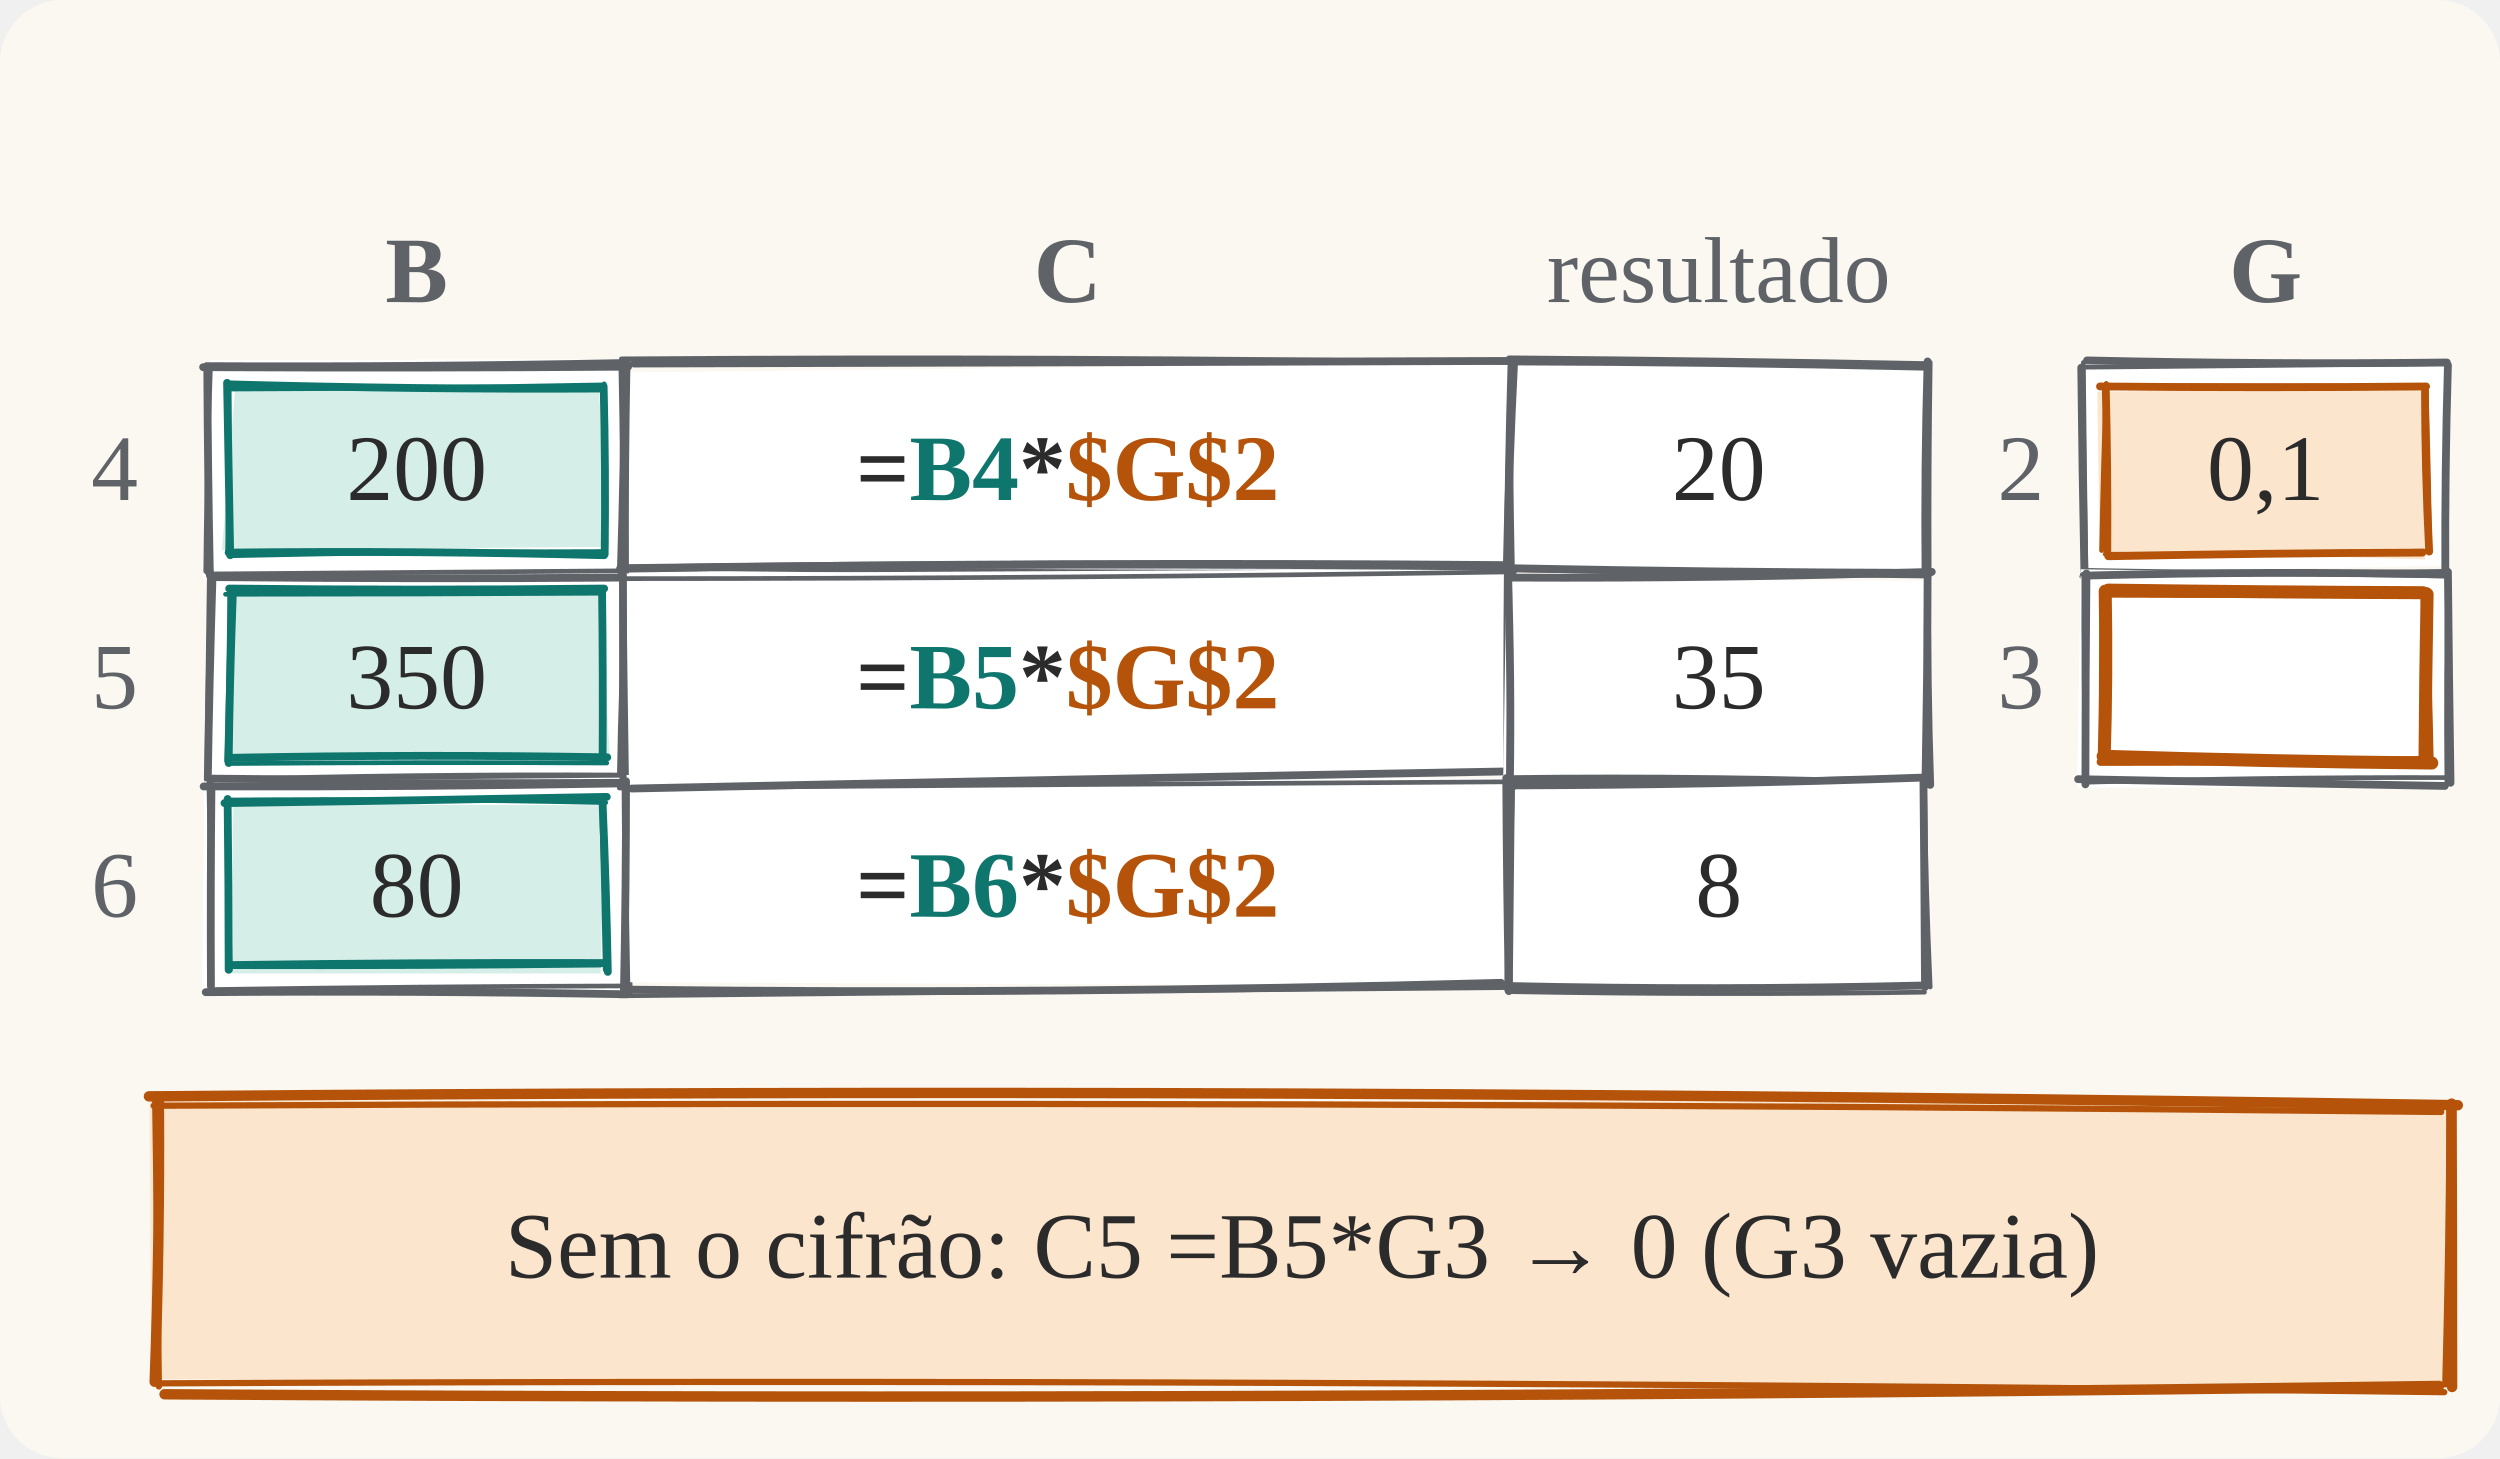
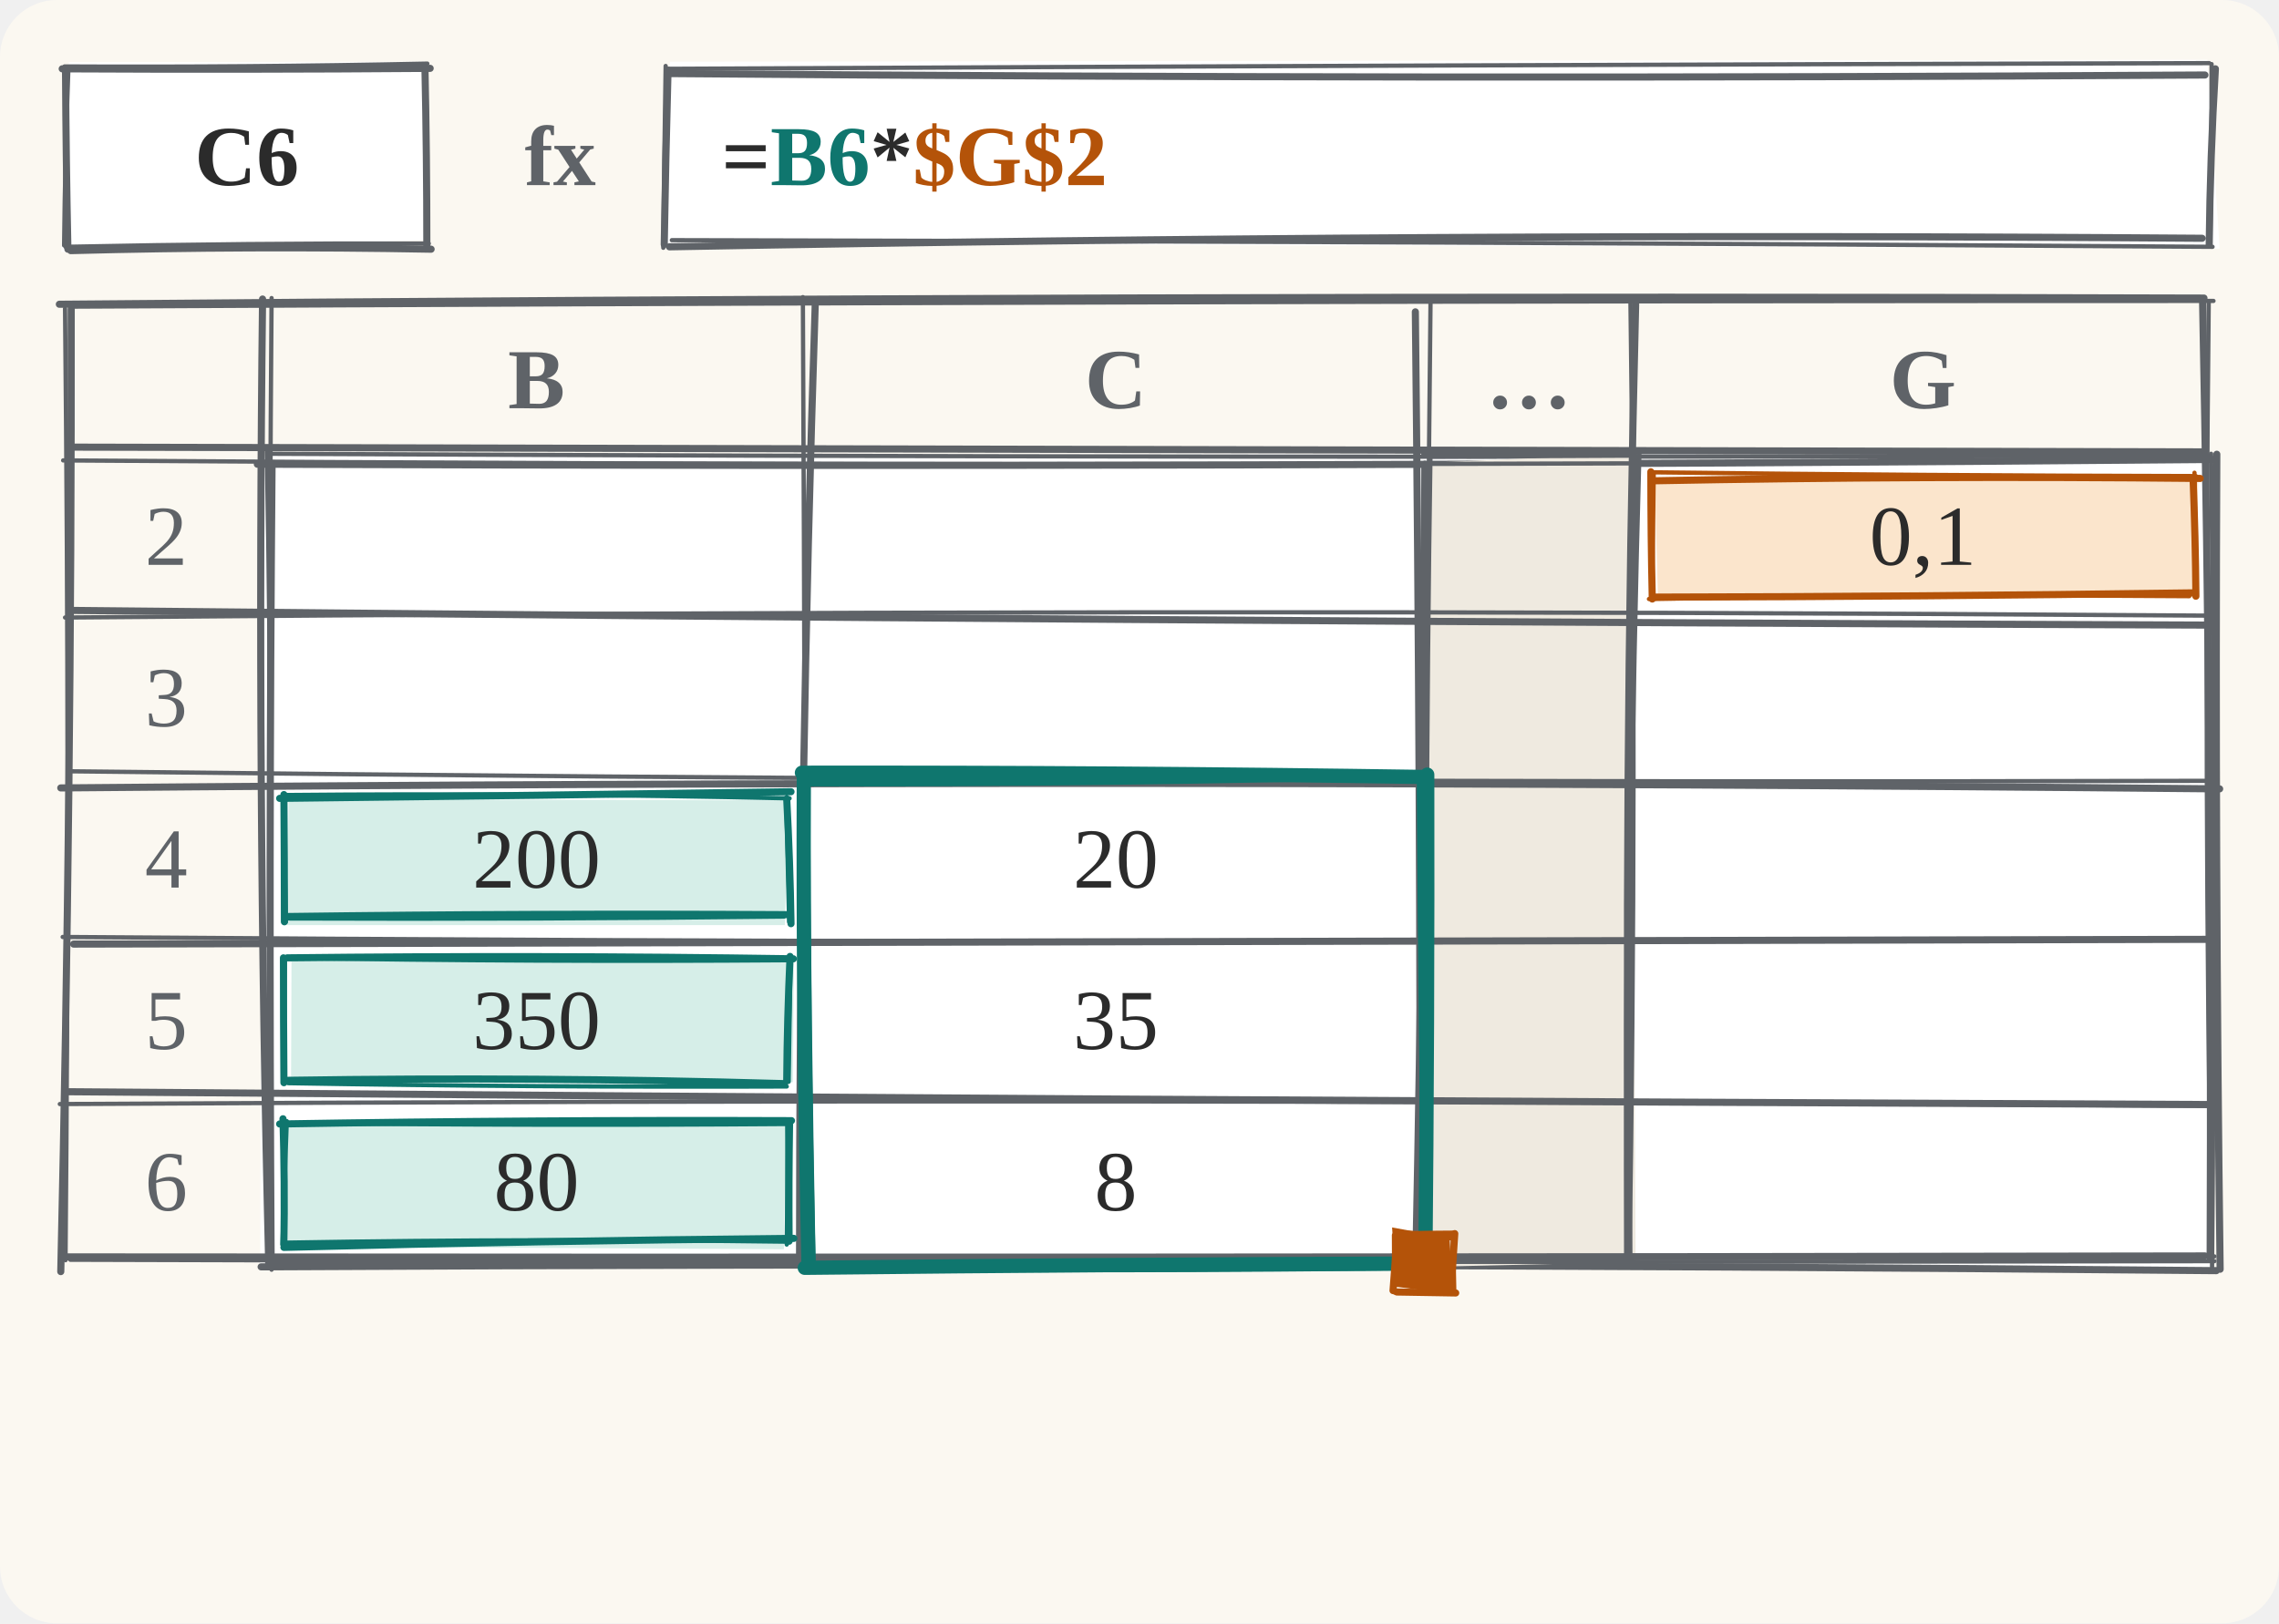
- <svg xmlns="http://www.w3.org/2000/svg" viewBox="0 0 480 280">
-   <rect width="480" height="280" rx="12" fill="#fbf8f1" />
-   <text x="80" y="58" font-size="18" fill="#5f6368" text-anchor="middle" font-weight="700">B</text>
-   <text x="205" y="58" font-size="18" fill="#5f6368" text-anchor="middle" font-weight="700">C</text>
-   <text x="330" y="58" font-size="18" fill="#5f6368" text-anchor="middle">resultado</text>
-   <text x="435" y="58" font-size="18" fill="#5f6368" text-anchor="middle" font-weight="700">G</text>
-   <text x="22" y="96" font-size="18" fill="#5f6368" text-anchor="middle">4</text>
-   <text x="22" y="136" font-size="18" fill="#5f6368" text-anchor="middle">5</text>
-   <text x="22" y="176" font-size="18" fill="#5f6368" text-anchor="middle">6</text>
-   <text x="388" y="96" font-size="18" fill="#5f6368" text-anchor="middle">2</text>
-   <text x="388" y="136" font-size="18" fill="#5f6368" text-anchor="middle">3</text>
-   <path d="M40.5 69.1L119.1 69L119.5 108.6L38.9 111.1Z" fill="#ffffff" />
-   <path d="M39 70.5Q79.8 70.7 120.6 70.4M119.5 70Q119.9 89.9 119.9 109.9M120.8 110.5Q80.9 109.8 40.9 110.8M40.3 110.5Q39.9 90.5 39.8 70.6" fill="none" stroke="#5f6368" stroke-width="1.5" stroke-linecap="round" stroke-linejoin="round" />
-   <path d="M39.6 70Q79.8 70.2 120 69.4M119.7 69.5Q120 89.7 119.9 109.9M120.3 109.3Q80.1 109.2 39.8 110M39.5 109.7Q39.7 90.1 40.4 70.5" fill="none" stroke="#5f6368" stroke-width="0.9" stroke-linecap="round" stroke-linejoin="round" />
-   <path d="M41.1 109L118.9 108.6L121.5 150.4L39.5 149.2Z" fill="#ffffff" />
-   <path d="M40.6 110.8Q79.9 111.2 119.1 110.9M120.6 110.5Q119.5 130 119.2 149.6M118.9 149.1Q79.7 148.9 40.5 150M39.9 149.5Q40.2 130.1 40.8 110.8" fill="none" stroke="#5f6368" stroke-width="1.5" stroke-linecap="round" stroke-linejoin="round" />
-   <path d="M40.3 110.2Q79.9 109.9 119.6 109.6M119.8 109.5Q119.8 129.5 119.5 149.6M120 150Q80.4 149.5 40.8 149.2M39.7 150.2Q39.9 130 40.2 109.8" fill="none" stroke="#5f6368" stroke-width="0.9" stroke-linecap="round" stroke-linejoin="round" />
-   <path d="M39.2 150L119.8 149.3L119.8 191.1L38.8 191.2Z" fill="#ffffff" />
-   <path d="M39.1 151Q79.6 151.1 120.2 150.4M120.4 149.9Q120.4 170.2 120.7 190.6M120.4 190.9Q79.9 190.2 39.5 190.5M40.5 189.3Q40.4 170.1 40.6 150.8" fill="none" stroke="#5f6368" stroke-width="1.5" stroke-linecap="round" stroke-linejoin="round" />
-   <path d="M40.4 149.8Q80 150.2 119.6 150M119.9 149.8Q120.1 170.1 120 190.5M120.2 189.3Q80.3 189.4 40.5 190M40.3 190.1Q40.5 169.8 40.1 149.6" fill="none" stroke="#5f6368" stroke-width="0.9" stroke-linecap="round" stroke-linejoin="round" />
-   <path d="M120.8 71.5L289.6 69.6L290.5 109.9L120.7 110.9Z" fill="#ffffff" />
-   <path d="M121.7 69.8Q205.7 69.6 289.6 69.3M290.2 70.3Q289.6 90.3 289.5 110.2M288.8 108.5Q203.9 107.8 119.1 109.2M119.2 109.7Q119.8 90.2 120 70.8" fill="none" stroke="#5f6368" stroke-width="1.5" stroke-linecap="round" stroke-linejoin="round" />
-   <path d="M119.3 68.9Q205.1 68.3 290.9 69.6M290.6 69.6Q289.8 89.9 289.7 110.2M290.8 109.8Q205.9 110.1 121 109M120.3 110.4Q120.2 89.9 120.6 69.4" fill="none" stroke="#5f6368" stroke-width="0.9" stroke-linecap="round" stroke-linejoin="round" />
-   <path d="M119 110.1L288.8 109.2L289.3 148.5L119.4 149.7Z" fill="#ffffff" />
-   <path d="M119.1 109.1Q203.9 107.9 288.6 108.8M289.5 109.9Q289.3 130.3 289.5 150.7M291 150.9Q206.2 150.6 121.4 150.8M119.7 149.8Q119.6 129.7 119.6 109.7" fill="none" stroke="#5f6368" stroke-width="1.5" stroke-linecap="round" stroke-linejoin="round" />
-   <path d="M119.1 111.1Q204.7 111.1 290.4 109.8M289.8 109.8Q289.9 129.8 289.9 149.8M290.9 150.7Q205.8 150.2 120.7 149.7M120.3 149.6Q120 130.1 119.8 110.5" fill="none" stroke="#5f6368" stroke-width="0.9" stroke-linecap="round" stroke-linejoin="round" />
-   <path d="M120.3 148.8L288.7 149.5L290 189.3L121 188.6Z" fill="#ffffff" />
-   <path d="M121.3 151.4Q205.6 149.6 290 148.1M290.1 150.2Q289.9 170.1 289.6 190.1M288.2 188.7Q204 191 119.8 190M119.8 190.2Q120.2 170.1 120.2 150" fill="none" stroke="#5f6368" stroke-width="1.5" stroke-linecap="round" stroke-linejoin="round" />
-   <path d="M118.9 151.3Q204.8 150.6 290.7 150.1M289.7 149.9Q290.1 169.7 290 189.6M291 189.6Q205 190.3 118.9 191.2M120.2 189.6Q119.9 170 119.8 150.4" fill="none" stroke="#5f6368" stroke-width="0.9" stroke-linecap="round" stroke-linejoin="round" />
-   <path d="M290.7 69L370.2 71.2L370.4 109.7L290.1 108.9Z" fill="#ffffff" />
-   <path d="M289.8 69Q329.7 69.3 369.6 70.1M370.1 69.4Q369.5 89.8 369.7 110.2M370.5 110Q330.3 109.9 290.2 109.1M289.3 109.2Q289.7 89.5 290.7 69.7" fill="none" stroke="#5f6368" stroke-width="1.5" stroke-linecap="round" stroke-linejoin="round" />
-   <path d="M289.7 69.7Q329.5 69.8 369.3 70.7M370.6 69.6Q370.3 89.7 370.4 109.8M369.9 110.6Q330.2 110.2 290.5 109.4M290.4 110Q290 89.9 290 69.8" fill="none" stroke="#5f6368" stroke-width="0.9" stroke-linecap="round" stroke-linejoin="round" />
-   <path d="M289.2 111.3L371 111.5L369 151.2L288.6 150.9Z" fill="#ffffff" />
-   <path d="M290.3 110.9Q330.6 111.1 370.9 109.8M370.1 110.6Q369.9 130.6 370.6 150.7M370.4 150.6Q329.8 149.1 289.3 149.6M289.9 150.3Q290.2 130.1 289.5 109.9" fill="none" stroke="#5f6368" stroke-width="1.5" stroke-linecap="round" stroke-linejoin="round" />
-   <path d="M290.3 109.3Q329.9 109.4 369.6 110.5M370 109.5Q369.7 129.5 369.4 149.6M370.2 150.3Q329.8 149.5 289.4 149.5M289.7 150.5Q289.9 130.1 289.9 109.6" fill="none" stroke="#5f6368" stroke-width="0.9" stroke-linecap="round" stroke-linejoin="round" />
-   <path d="M291 150.6L369 149.9L370 189.2L289.4 190.9Z" fill="#ffffff" />
-   <path d="M290 150.8Q329.5 150.7 369.1 149.3M369.3 149.7Q369.5 169.6 369.6 189.5M369.9 189.2Q329.4 190.2 288.9 189.3M289.7 190.3Q289.3 169.9 289.2 149.4" fill="none" stroke="#5f6368" stroke-width="1.5" stroke-linecap="round" stroke-linejoin="round" />
-   <path d="M290.8 149.7Q330.7 150.1 370.6 149.3M369.5 150.1Q369.7 169.8 370.6 189.5M369.5 190.5Q329.9 191.1 290.3 190.4M290 189.8Q290.2 170.1 290.4 150.5" fill="none" stroke="#5f6368" stroke-width="0.9" stroke-linecap="round" stroke-linejoin="round" />
-   <path d="M399.8 68.6L469.3 70.5L470.2 108.6L400.6 109.9Z" fill="#ffffff" />
-   <path d="M400.7 69.2Q435.2 70 469.8 69.6M470 70.1Q469.4 90.5 469.5 110.8M469.6 110Q435 110.5 400.4 109.8M400.2 109.5Q399.8 90.1 399.6 70.6" fill="none" stroke="#5f6368" stroke-width="1.5" stroke-linecap="round" stroke-linejoin="round" />
-   <path d="M400.4 70.5Q435 70.2 469.7 69.8M469.7 70.5Q469.9 90.1 469.6 109.7M470.1 110.6Q434.9 111.2 399.7 110.7M400.5 109.8Q400.2 89.7 400 69.6" fill="none" stroke="#5f6368" stroke-width="0.9" stroke-linecap="round" stroke-linejoin="round" />
-   <path d="M399.5 109.3L470.4 110.4L471.1 151.2L398.8 151.2Z" fill="#ffffff" />
-   <path d="M401.1 110.5Q435.4 109.6 469.8 110.3M470 109.8Q470.2 130 470.5 150.3M469.4 150.9Q434.2 150.3 399 149.6M400.4 150.6Q400.4 130.4 400.6 110.1" fill="none" stroke="#5f6368" stroke-width="1.5" stroke-linecap="round" stroke-linejoin="round" />
-   <path d="M399.8 110.3Q434.8 109.9 469.9 110.6M470 109.6Q469.6 130 469.8 150.4M469.7 149.3Q434.9 149.2 400.1 150.2M400.5 150.3Q400 130.2 400.1 110.2" fill="none" stroke="#5f6368" stroke-width="0.9" stroke-linecap="round" stroke-linejoin="round" />
-   <g opacity="1">
-     <path d="M45.2 74.1L114.9 73.7L117 105L42.6 105.6Z" fill="#d6eee8" />
-     <path d="M44.2 73.8Q80 74.8 115.9 74.6M115.9 74.2Q116.3 90.3 116.1 106.4M116 106.6Q79.9 105.7 43.9 106.1M44.2 106.6Q43.9 90 43.6 73.5" fill="none" stroke="#0f766e" stroke-width="1.5" stroke-linecap="round" stroke-linejoin="round" />
-     <path d="M44 74.7Q79.8 74.6 115.5 73.9M116 73.7Q116.3 89.6 116.1 105.6M115.5 105.9Q79.9 105.9 44.4 106.7M43.7 105.8Q44 89.6 44 73.5" fill="none" stroke="#0f766e" stroke-width="0.9" stroke-linecap="round" stroke-linejoin="round" />
-     <animate attributeName="opacity" values="0;0;1;1" keyTimes="0;0.025;0.05;1" dur="12s" begin="0s" fill="freeze" />
+ <svg xmlns="http://www.w3.org/2000/svg" viewBox="0 0 480 342">
+   <rect width="480" height="342" rx="12" fill="#fbf8f1" />
+   <path d="M14.5 13.1L89.1 13L89.5 50.6L12.9 53.1Z" fill="#ffffff" />
+   <path d="M13.1 14.5Q51.8 14.7 90.6 14.4M89.5 14Q89.9 32.9 89.9 51.9M90.8 52.5Q52.8 51.8 14.9 52.8M14.3 52.5Q13.9 33.5 13.8 14.6" fill="none" stroke="#5f6368" stroke-width="1.5" stroke-linecap="round" stroke-linejoin="round" />
+   <path d="M13.6 14Q51.8 14.2 90 13.4M89.7 13.5Q90 32.7 89.9 51.9M90.3 51.3Q52 51.2 13.8 52M13.5 51.7Q13.7 33.1 14.4 14.5" fill="none" stroke="#5f6368" stroke-width="0.9" stroke-linecap="round" stroke-linejoin="round" />
+   <text x="118" y="39" font-size="18" fill="#5f6368" text-anchor="middle" font-weight="700">fx</text>
+   <path d="M141.1 13L464.9 12.6L467.5 52.4L139.5 51.2Z" fill="#ffffff" />
+   <path d="M141.1 15.5Q302.7 16.8 464.4 15.8M466.6 14.5Q465.5 33 465.3 51.6M463.8 50.2Q302.4 49 141 52M139.9 51.5Q140.2 33.1 140.7 14.8" fill="none" stroke="#5f6368" stroke-width="1.5" stroke-linecap="round" stroke-linejoin="round" />
+   <path d="M140.5 14.5Q302.9 13.7 465.3 13.3M465.8 13.5Q465.8 32.6 465.5 51.6M466 52Q303.8 50.9 141.5 50.6M139.7 52.2Q139.9 33 140.2 13.9" fill="none" stroke="#5f6368" stroke-width="0.9" stroke-linecap="round" stroke-linejoin="round" />
+   <g opacity="0">
+     <text x="52" y="39" font-size="18" fill="#2b2b2b" text-anchor="middle" font-weight="700">C4</text>
+     <text x="152" y="39" font-size="18" fill="#2b2b2b" text-anchor="start" font-weight="700">=<tspan fill="#0f766e">B4</tspan>*<tspan fill="#b45309">$G$2</tspan>
+     </text>
+     <animate attributeName="opacity" values="1;1;0;0" keyTimes="0;0.492;0.517;1" dur="12s" begin="0s" fill="freeze" />
+   </g>
+   <g opacity="0">
+     <text x="52" y="39" font-size="18" fill="#2b2b2b" text-anchor="middle" font-weight="700">C5</text>
+     <text x="152" y="39" font-size="18" fill="#2b2b2b" text-anchor="start" font-weight="700">=<tspan fill="#0f766e">B5</tspan>*<tspan fill="#b45309">$G$2</tspan>
+     </text>
+     <animate attributeName="opacity" values="0;0;1;1;0;0" keyTimes="0;0.492;0.517;0.575;0.6;1" dur="12s" begin="0s" fill="freeze" />
  </g>
  <g opacity="1">
-     <path d="M402.7 75.2L465.3 74.3L465.6 107.4L403.1 105.8Z" fill="#fbe5cc" />
-     <path d="M403.2 74.2Q434.5 74.5 465.8 74.2M465.6 74.6Q465.6 90.2 466.4 105.9M465.1 106.1Q435 106.2 404.8 106.8M404.6 105.9Q404.7 90.1 404.3 74.2" fill="none" stroke="#b45309" stroke-width="1.5" stroke-linecap="round" stroke-linejoin="round" />
-     <path d="M403.6 74.1Q434.8 74 466 74.2M465.8 74.4Q466.3 89.9 466.5 105.5M465.9 105.8Q435 106.5 404.2 106.4M403.5 105.7Q403.8 89.6 404.4 73.6" fill="none" stroke="#b45309" stroke-width="0.9" stroke-linecap="round" stroke-linejoin="round" />
-     <animate attributeName="opacity" values="0;0;1;1" keyTimes="0;0.025;0.05;1" dur="12s" begin="0s" fill="freeze" />
+     <text x="52" y="39" font-size="18" fill="#2b2b2b" text-anchor="middle" font-weight="700">C6</text>
+     <text x="152" y="39" font-size="18" fill="#2b2b2b" text-anchor="start" font-weight="700">=<tspan fill="#0f766e">B6</tspan>*<tspan fill="#b45309">$G$2</tspan>
+     </text>
+     <animate attributeName="opacity" values="0;0;1;1;0;0" keyTimes="0;0.575;0.6;0.667;0.692;1" dur="12s" begin="0s" fill="freeze" />
+   </g>
+   <g opacity="0">
+     <text x="52" y="39" font-size="18" fill="#2b2b2b" text-anchor="middle" font-weight="700">C5</text>
+     <text x="152" y="39" font-size="18" fill="#2b2b2b" text-anchor="start" font-weight="700">=<tspan fill="#0f766e">B5</tspan>*<tspan fill="#b45309">G3</tspan>
+     </text>
+     <animate attributeName="opacity" values="0;0;1;1" keyTimes="0;0.667;0.692;1" dur="12s" begin="0s" fill="freeze" />
+   </g>
+   <path d="M55.2 96L465.8 95.3L465.8 267.1L54.8 267.2Z" fill="#ffffff" />
+   <path d="M54.2 97.8Q260.3 98.6 466.4 96.8M466.9 95.7Q466.5 181.5 467.6 267.4M466.8 267.7Q260.9 265.8 55 266.9M57.1 264.5Q56.6 181.1 57.3 97.8" fill="none" stroke="#5f6368" stroke-width="1.5" stroke-linecap="round" stroke-linejoin="round" />
+   <path d="M56.8 95.6Q261 96.6 465.2 96M465.7 95.6Q466.7 181.3 465.9 267M466.4 264.7Q261.7 264.5 56.9 266.1M56.6 266.2Q57.7 180.7 56.2 95.1" fill="none" stroke="#5f6368" stroke-width="0.9" stroke-linecap="round" stroke-linejoin="round" />
+   <path d="M300.8 97.5L343.6 95.6L344.5 265.9L300.7 266.9Z" fill="#efeae0" />
+   <path d="M300.8 95.9Q322.3 95.8 343.8 95.7M344.5 96.7Q342.5 181.6 342.8 266.5M343.4 265.3Q321.5 265.2 299.6 265.6M298.2 265.2Q299.9 181.5 300.1 97.8" fill="none" stroke="#5f6368" stroke-width="1.5" stroke-linecap="round" stroke-linejoin="round" />
+   <path d="M299.7 95.5Q322.1 95.4 344.4 95.8M345.3 95.1Q342.9 180.7 343.2 266.4M344.4 265.9Q322.4 265.9 300.4 265.6M300.7 266.8Q300 180.8 301.3 94.7" fill="none" stroke="#5f6368" stroke-width="0.9" stroke-linecap="round" stroke-linejoin="round" />
+   <path d="M12.5 64.1Q238.3 62.1 464.2 62.8M463.9 63.1Q465.9 164.1 465.5 265M464.4 264.6Q238.6 265 12.9 264.8M12.8 267.9Q15.1 166.5 15 65.1" fill="none" stroke="#5f6368" stroke-width="1.5" stroke-linecap="round" stroke-linejoin="round" />
+   <path d="M15.1 64.6Q240.6 63.4 466.2 63.4M465.2 63.5Q464.1 164.3 465.8 265M466.4 265.7Q240.6 266.1 14.8 265.4M13.8 265.5Q14.7 165.3 13.7 65" fill="none" stroke="#5f6368" stroke-width="0.9" stroke-linecap="round" stroke-linejoin="round" />
+   <path d="M14.4 94.2Q239.2 94.7 464.1 95.2" fill="none" stroke="#5f6368" stroke-width="1.5" stroke-linecap="round" stroke-linejoin="round" />
+   <path d="M13.3 97Q238.9 98.6 464.6 97" fill="none" stroke="#5f6368" stroke-width="0.9" stroke-linecap="round" stroke-linejoin="round" />
+   <path d="M15 128.6Q240.7 130.9 466.3 131.7" fill="none" stroke="#5f6368" stroke-width="1.5" stroke-linecap="round" stroke-linejoin="round" />
+   <path d="M13.7 130.1Q239.3 128.1 464.9 129.7" fill="none" stroke="#5f6368" stroke-width="0.9" stroke-linecap="round" stroke-linejoin="round" />
+   <path d="M12.8 166Q240.1 164 467.5 166.2" fill="none" stroke="#5f6368" stroke-width="1.5" stroke-linecap="round" stroke-linejoin="round" />
+   <path d="M15.2 162.5Q241.1 165.1 467 164.5" fill="none" stroke="#5f6368" stroke-width="0.9" stroke-linecap="round" stroke-linejoin="round" />
+   <path d="M15.5 198.9Q240 198.4 464.6 197.9" fill="none" stroke="#5f6368" stroke-width="1.5" stroke-linecap="round" stroke-linejoin="round" />
+   <path d="M13.2 197.4Q240.1 199.1 467 197.9" fill="none" stroke="#5f6368" stroke-width="0.9" stroke-linecap="round" stroke-linejoin="round" />
+   <path d="M13.7 230Q239.4 231.8 465 232.7" fill="none" stroke="#5f6368" stroke-width="1.5" stroke-linecap="round" stroke-linejoin="round" />
+   <path d="M12.6 232.6Q239.2 231.3 465.9 233" fill="none" stroke="#5f6368" stroke-width="0.9" stroke-linecap="round" stroke-linejoin="round" />
+   <path d="M55.3 63Q54.1 164.7 56.6 266.5" fill="none" stroke="#5f6368" stroke-width="1.5" stroke-linecap="round" stroke-linejoin="round" />
+   <path d="M57.2 62.8Q56.4 165.1 57.2 267.5" fill="none" stroke="#5f6368" stroke-width="0.9" stroke-linecap="round" stroke-linejoin="round" />
+   <path d="M171.7 64.2Q168.4 164.8 168.4 265.5" fill="none" stroke="#5f6368" stroke-width="1.5" stroke-linecap="round" stroke-linejoin="round" />
+   <path d="M169.1 62.6Q169.6 164.4 169.6 266.2" fill="none" stroke="#5f6368" stroke-width="0.9" stroke-linecap="round" stroke-linejoin="round" />
+   <path d="M298.1 65.7Q299.2 166.1 299.1 266.4" fill="none" stroke="#5f6368" stroke-width="1.5" stroke-linecap="round" stroke-linejoin="round" />
+   <path d="M301.3 63.2Q300.2 164 299.8 264.9" fill="none" stroke="#5f6368" stroke-width="0.9" stroke-linecap="round" stroke-linejoin="round" />
+   <path d="M344.5 64.1Q342 165.3 343.1 266.4" fill="none" stroke="#5f6368" stroke-width="1.5" stroke-linecap="round" stroke-linejoin="round" />
+   <path d="M343.4 63.4Q344.8 164.6 343.2 265.9" fill="none" stroke="#5f6368" stroke-width="0.9" stroke-linecap="round" stroke-linejoin="round" />
+   <text x="113" y="86" font-size="18" fill="#5f6368" text-anchor="middle" font-weight="700">B</text>
+   <text x="235" y="86" font-size="18" fill="#5f6368" text-anchor="middle" font-weight="700">C</text>
+   <text x="322" y="86" font-size="18" fill="#5f6368" text-anchor="middle" font-weight="700">…</text>
+   <text x="405" y="86" font-size="18" fill="#5f6368" text-anchor="middle" font-weight="700">G</text>
+   <text x="35" y="119" font-size="18" fill="#5f6368" text-anchor="middle">2</text>
+   <text x="35" y="153" font-size="18" fill="#5f6368" text-anchor="middle">3</text>
+   <text x="35" y="187" font-size="18" fill="#5f6368" text-anchor="middle">4</text>
+   <text x="35" y="221" font-size="18" fill="#5f6368" text-anchor="middle">5</text>
+   <text x="35" y="255" font-size="18" fill="#5f6368" text-anchor="middle">6</text>
+   <g opacity="1">
+     <path d="M60.8 168.4L166.1 168.6L165.3 194.9L60.4 194.9Z" fill="#d6eee8" />
+     <path d="M58.9 168.2Q112.7 167.6 166.6 166.8M165.7 168.3Q166.4 181.5 166.6 194.6M165.6 192.7Q112.7 192.4 59.9 193.1M59.9 194.2Q59.9 180.8 59.8 167.4" fill="none" stroke="#0f766e" stroke-width="1.5" stroke-linecap="round" stroke-linejoin="round" />
+     <path d="M59.8 167.5Q113.1 167 166.3 168.2M165.6 168.3Q165.9 181.2 166.2 194.2M165.1 193.1Q112.6 193.7 60 193.5M60.2 194.2Q59.9 181.2 59.8 168.1" fill="none" stroke="#0f766e" stroke-width="0.9" stroke-linecap="round" stroke-linejoin="round" />
+     <animate attributeName="opacity" values="0;0;1;1;0;0" keyTimes="0;0.025;0.05;0.667;0.692;1" dur="12s" begin="0s" fill="freeze" />
  </g>
  <g opacity="1">
-     <path d="M44.4 114L115.3 114.3L117.1 145.4L43.4 145.1Z" fill="#d6eee8" />
-     <path d="M44 113Q80 113.4 116 113M115.6 113.5Q115.8 129.8 115.7 146.1M116.6 145.4Q80.4 144.8 44.2 145.5M43.9 146.5Q44.1 130.3 44.7 114.1" fill="none" stroke="#0f766e" stroke-width="1.5" stroke-linecap="round" stroke-linejoin="round" />
-     <path d="M43.3 114.1Q79.6 114.1 115.9 113.9M115.8 113.7Q116 129.8 115.8 145.9M116.5 146.5Q80.4 146.3 44.4 146.6M43.5 146.1Q44 129.8 44.1 113.6" fill="none" stroke="#0f766e" stroke-width="0.9" stroke-linecap="round" stroke-linejoin="round" />
+     <path d="M348.5 101.4L463 100.4L462.5 125.8L349.2 126.3Z" fill="#fbe5cc" />
+     <path d="M347.9 101.3Q405.6 100.2 463.4 100.8M461.9 100.7Q462.4 113.2 462.5 125.6M462.1 124.9Q405.1 125.7 348.2 125.8M348 126.2Q347.7 112.8 347.7 99.4" fill="none" stroke="#b45309" stroke-width="1.5" stroke-linecap="round" stroke-linejoin="round" />
+     <path d="M347.6 99.5Q405.1 100.2 462.5 100.3M462.2 99.6Q462.4 112.7 462.3 125.8M461.1 125.6Q404.2 125.2 347.3 126.2M347.9 125.7Q348.2 112.7 348.3 99.7" fill="none" stroke="#b45309" stroke-width="0.9" stroke-linecap="round" stroke-linejoin="round" />
+     <animate attributeName="opacity" values="0;0;1;1;0;0" keyTimes="0;0.025;0.05;0.667;0.692;1" dur="12s" begin="0s" fill="freeze" />
+   </g>
+   <g opacity="1">
+     <path d="M61.4 201L167.2 202.4L167 228L61.3 227.9Z" fill="#d6eee8" />
+     <path d="M60.5 201.8Q113.8 201.2 167.1 202M166.4 201.5Q165.8 214.6 165.7 227.7M165.2 228.3Q112.9 226.8 60.7 227.6M59.8 228.1Q59.7 215 59.7 201.8" fill="none" stroke="#0f766e" stroke-width="1.5" stroke-linecap="round" stroke-linejoin="round" />
+     <path d="M59.6 201.8Q112.8 202.7 165.9 202.3M166.5 201.6Q166.3 214.7 166.1 227.9M165.7 228.9Q113.2 229.1 60.7 228.2M59.9 228Q59.8 215.2 60 202.5" fill="none" stroke="#0f766e" stroke-width="0.9" stroke-linecap="round" stroke-linejoin="round" />
    <animate attributeName="opacity" values="0;0;1;1" keyTimes="0;0.517;0.542;1" dur="12s" begin="0s" fill="freeze" />
  </g>
  <g opacity="1">
-     <path d="M44.8 154.4L116.1 154.6L115.3 186.9L44.4 186.9Z" fill="#d6eee8" />
-     <path d="M43.1 154.2Q79.8 153.7 116.5 153M115.7 154.3Q116.4 170.5 116.7 186.6M115.7 184.9Q79.8 184.8 43.9 185.3M43.9 186.2Q43.9 169.8 43.7 153.4" fill="none" stroke="#0f766e" stroke-width="1.5" stroke-linecap="round" stroke-linejoin="round" />
-     <path d="M43.8 153.6Q80 153.3 116.3 154.1M115.5 154.3Q115.9 170.2 116.2 186.2M115.3 185.3Q79.7 185.7 44 185.6M44.2 186.3Q43.8 170.2 43.8 154.1" fill="none" stroke="#0f766e" stroke-width="0.9" stroke-linecap="round" stroke-linejoin="round" />
-     <animate attributeName="opacity" values="0;0;1;1" keyTimes="0;0.517;0.542;1" dur="12s" begin="0s" fill="freeze" />
+     <path d="M59.9 237.3L165.5 236.1L165.1 263.2L60.7 262.6Z" fill="#d6eee8" />
+     <path d="M58.9 236.8Q112.8 235.9 166.7 236.1M166.3 236.4Q166.1 248.9 166.2 261.5M167.2 260.9Q113.5 261.4 59.8 262.8M59.8 262.2Q60 249 59.6 235.7" fill="none" stroke="#0f766e" stroke-width="1.5" stroke-linecap="round" stroke-linejoin="round" />
+     <path d="M60.2 236.6Q113.3 237.2 166.4 236.8M165.8 236.2Q165.9 249.2 165.7 262.2M166.3 261.6Q113.4 260.9 60.5 261.8M59.5 262.2Q59.9 249.2 60.4 236.2" fill="none" stroke="#0f766e" stroke-width="0.9" stroke-linecap="round" stroke-linejoin="round" />
+     <animate attributeName="opacity" values="0;0;1;1;0;0" keyTimes="0;0.517;0.542;0.667;0.692;1" dur="12s" begin="0s" fill="freeze" />
  </g>
-   <text x="80" y="96" font-size="18" fill="#2b2b2b" text-anchor="middle">200</text>
-   <text x="80" y="136" font-size="18" fill="#2b2b2b" text-anchor="middle">350</text>
-   <text x="80" y="176" font-size="18" fill="#2b2b2b" text-anchor="middle">80</text>
-   <text x="435" y="96" font-size="18" fill="#2b2b2b" text-anchor="middle">0,1</text>
-   <text x="205" y="96" font-size="18" fill="#2b2b2b" text-anchor="middle" font-weight="700">=<tspan fill="#0f766e">B4</tspan>*<tspan fill="#b45309">$G$2</tspan>
-   </text>
-   <text x="330" y="96" font-size="18" fill="#2b2b2b" text-anchor="middle">20</text>
+   <text x="113" y="187" font-size="18" fill="#2b2b2b" text-anchor="middle">200</text>
+   <text x="113" y="221" font-size="18" fill="#2b2b2b" text-anchor="middle">350</text>
+   <text x="113" y="255" font-size="18" fill="#2b2b2b" text-anchor="middle">80</text>
+   <text x="405" y="119" font-size="18" fill="#2b2b2b" text-anchor="middle">0,1</text>
+   <text x="235" y="187" font-size="18" fill="#2b2b2b" text-anchor="middle">20</text>
  <g opacity="1">
-     <text x="205" y="136" font-size="18" fill="#2b2b2b" text-anchor="middle" font-weight="700">=<tspan fill="#0f766e">B5</tspan>*<tspan fill="#b45309">$G$2</tspan>
-     </text>
-     <animate attributeName="opacity" values="0;0;1;1" keyTimes="0;0.517;0.542;1" dur="12s" begin="0s" fill="freeze" />
+     <text x="235" y="221" font-size="18" fill="#2b2b2b" text-anchor="middle">35</text>
+     <animate attributeName="opacity" values="0;0;1;1;0;0" keyTimes="0;0.55;0.575;0.667;0.692;1" dur="12s" begin="0s" fill="freeze" />
  </g>
  <g opacity="1">
-     <text x="205" y="176" font-size="18" fill="#2b2b2b" text-anchor="middle" font-weight="700">=<tspan fill="#0f766e">B6</tspan>*<tspan fill="#b45309">$G$2</tspan>
-     </text>
-     <animate attributeName="opacity" values="0;0;1;1" keyTimes="0;0.517;0.542;1" dur="12s" begin="0s" fill="freeze" />
+     <text x="235" y="255" font-size="18" fill="#2b2b2b" text-anchor="middle">8</text>
+     <animate attributeName="opacity" values="0;0;1;1;0;0" keyTimes="0;0.55;0.575;0.667;0.692;1" dur="12s" begin="0s" fill="freeze" />
+   </g>
+   <g opacity="0">
+     <text x="235" y="221" font-size="18" fill="#b45309" text-anchor="middle" font-weight="700">0</text>
+     <animate attributeName="opacity" values="0;0;1;1" keyTimes="0;0.692;0.717;1" dur="12s" begin="0s" fill="freeze" />
+   </g>
+   <g opacity="0">
+     <path d="M169.5 163.1Q234.9 164.8 300.3 164.2M299.2 164.8Q299.5 181.4 300.4 198M299.4 198.9Q235.2 199 170.9 198M170.4 198Q170.1 181.4 170 164.7" fill="none" stroke="#0f766e" stroke-width="3" stroke-linecap="round" stroke-linejoin="round" />
+     <path d="M170.9 163.1Q234.9 162.9 299 163.2M300 163.9Q300.4 181.1 300.2 198.3M300 198.3Q234.8 197.6 169.6 197.2M170.4 198.3Q170.1 181.3 169.7 164.2" fill="none" stroke="#0f766e" stroke-width="1.8" stroke-linecap="round" stroke-linejoin="round" />
+     <animate attributeName="opacity" values="0;0;1;1;0;0" keyTimes="0;0.025;0.05;0.367;0.392;1" dur="12s" begin="0s" fill="freeze" />
  </g>
  <g opacity="1">
-     <text x="330" y="136" font-size="18" fill="#2b2b2b" text-anchor="middle">35</text>
-     <animate attributeName="opacity" values="0;0;1;1" keyTimes="0;0.55;0.575;1" dur="12s" begin="0s" fill="freeze" />
+     <path d="M168.9 162.8Q234.7 162.7 300.6 163.7M300.6 163.2Q300.7 215.2 300.2 267.2M298.6 266.2Q234 266.4 169.5 267.1M170.3 266.8Q169.1 215.5 169.3 164.1" fill="none" stroke="#0f766e" stroke-width="3" stroke-linecap="round" stroke-linejoin="round" />
+     <path d="M169.7 164.8Q234.4 164.9 299.1 163.2M299.3 164.9Q299.6 215.5 300.4 266M301 266.7Q235.2 267.5 169.3 266.9M170.9 266.6Q169.9 215.4 169.7 164.2" fill="none" stroke="#0f766e" stroke-width="1.8" stroke-linecap="round" stroke-linejoin="round" />
+     <animate attributeName="opacity" values="0;0;1;1;0;0" keyTimes="0;0.5;0.525;0.667;0.692;1" dur="12s" begin="0s" fill="freeze" />
  </g>
-   <g opacity="1">
-     <text x="330" y="176" font-size="18" fill="#2b2b2b" text-anchor="middle">8</text>
-     <animate attributeName="opacity" values="0;0;1;1" keyTimes="0;0.55;0.575;1" dur="12s" begin="0s" fill="freeze" />
+   <g opacity="1" transform="translate(0 68)">
+     <path d="M293.2 190.6L305.3 192.8L306 204.6L294 203.1Z" fill="#b45309" />
+     <path d="M294.1 191.9Q300 192.2 306 192.6M306.4 191.9Q306 198 305.6 204.1M306.6 204.4Q300.4 204.3 294.2 204.2M293.4 203.9Q293.9 197.9 294.2 191.9" fill="none" stroke="#b45309" stroke-width="1.5" stroke-linecap="round" stroke-linejoin="round" />
+     <path d="M294.3 191.9Q300.3 191.7 306.4 191.7M306 192.3Q306.2 198.3 306.3 204.3M305.7 204Q299.9 204.2 294.1 204.3M293.7 204.3Q293.6 198.2 293.6 192.2" fill="none" stroke="#b45309" stroke-width="0.9" stroke-linecap="round" stroke-linejoin="round" />
+     <animate attributeName="opacity" values="0;0;1;1;0;0" keyTimes="0;0.2;0.225;0.667;0.692;1" dur="12s" begin="0s" fill="freeze" />
+     <animateTransform attributeName="transform" type="translate" values="0 0;0 0;0 68;0 68" keyTimes="0;0.367;0.5;1" dur="12s" begin="0s" fill="freeze" />
+   </g>
+   <g opacity="0" transform="translate(0 68)">
+     <path d="M312.5 215.6Q322 215.8 331.4 215.9" fill="none" stroke="#2b2b2b" stroke-width="3" stroke-linecap="round" stroke-linejoin="round" />
+     <path d="M312 216.1Q321.9 216 331.7 215.9" fill="none" stroke="#2b2b2b" stroke-width="1.8" stroke-linecap="round" stroke-linejoin="round" />
+     <path d="M321.4 205.7Q321.8 215.7 321.9 225.8" fill="none" stroke="#2b2b2b" stroke-width="3" stroke-linecap="round" stroke-linejoin="round" />
+     <path d="M322.2 205.7Q322 215.7 321.6 225.7" fill="none" stroke="#2b2b2b" stroke-width="1.8" stroke-linecap="round" stroke-linejoin="round" />
+     <animate attributeName="opacity" values="0;0;1;1;0;0" keyTimes="0;0.2;0.225;0.533;0.558;1" dur="12s" begin="0s" fill="freeze" />
+     <animateTransform attributeName="transform" type="translate" values="0 0;0 0;0 68;0 68" keyTimes="0;0.367;0.5;1" dur="12s" begin="0s" fill="freeze" />
  </g>
  <g opacity="0">
-     <path d="M120.7 71.7Q205.9 71.8 291.2 70.5M289.9 70.7Q289.6 90.3 290.1 109.9M291.8 111.1Q205.3 108.4 118.8 109.7M120.6 109.6Q119.7 89.8 119.6 70" fill="none" stroke="#0f766e" stroke-width="3" stroke-linecap="round" stroke-linejoin="round" />
-     <path d="M120.2 69.8Q204.9 70.2 289.7 70.1M289.8 69.5Q289.8 89.7 289.6 109.8M290.7 110.5Q205.5 111.5 120.3 110.5M120.3 109.7Q119.8 89.6 119.5 69.5" fill="none" stroke="#0f766e" stroke-width="1.8" stroke-linecap="round" stroke-linejoin="round" />
-     <animate attributeName="opacity" values="0;0;1;1;0;0" keyTimes="0;0.167;0.192;0.367;0.392;1" dur="12s" begin="0s" fill="freeze" />
+     <path d="M321.9 194.5Q321.3 202.6 319 206.2Q316.8 209.7 312.7 211.9Q308.7 214.1 304 215.2Q299.2 216.3 294.5 215.1Q289.8 214 286 211.4Q282.2 208.8 280.4 205.1Q278.7 201.4 278.4 197.3Q278.2 193.3 281 190Q283.8 186.6 287.6 184.3Q291.4 182 296.1 181Q300.8 180 305.4 181.2Q310.1 182.3 313.6 184.9Q317.2 187.5 319.2 191.1Q321.3 194.6 321 198.6" fill="none" stroke="#b45309" stroke-width="2" stroke-linecap="round" stroke-linejoin="round" />
+     <path d="M297.9 180.1Q307.7 181 311.5 183.4Q315.4 185.8 317.9 189.1Q320.5 192.4 321.4 196.4Q322.2 200.3 320.3 204.1Q318.4 207.8 314.8 210.4Q311.2 213.1 306.6 214.6Q302.1 216 297.3 215.5Q292.4 214.9 288.1 212.9Q283.8 210.8 281.2 207.3Q278.7 203.8 278.1 199.7Q277.5 195.6 279.5 191.8Q281.4 188.1 285.1 185.4Q288.8 182.8 293.3 181.2Q297.8 179.6 302.8 180.2" fill="none" stroke="#b45309" stroke-width="1.2" stroke-linecap="round" stroke-linejoin="round" />
+     <animate attributeName="opacity" values="0;0;1;1;0;0" keyTimes="0;0.233;0.258;0.367;0.392;1" dur="12s" begin="0s" fill="freeze" />
  </g>
  <g opacity="0">
-     <path d="M121.7 68.7Q206.6 71 291.5 70.5M290 71.3Q290.2 130.9 289.9 190.5M291.5 190Q205.2 191.8 118.9 191M119.4 189.4Q120.7 129.3 121.3 69.2" fill="none" stroke="#0f766e" stroke-width="3" stroke-linecap="round" stroke-linejoin="round" />
-     <path d="M120.6 69.6Q205.9 69.8 291.2 69.6M289.6 69.7Q290 129.7 290 189.6M289.9 190.4Q205.4 192 120.9 191.2M120.1 189.8Q120.8 129.7 119.6 69.7" fill="none" stroke="#0f766e" stroke-width="1.8" stroke-linecap="round" stroke-linejoin="round" />
-     <animate attributeName="opacity" values="0;0;1;1;0;0" keyTimes="0;0.5;0.525;0.667;0.692;1" dur="12s" begin="0s" fill="freeze" />
-   </g>
-   <g opacity="0" transform="translate(0 80)">
-     <path d="M283.9 105.3L295.5 104.1L295.1 117.2L284.7 116.6Z" fill="#b45309" />
-     <path d="M283.5 104.4Q289.9 104.1 296.3 104M296.2 104.3Q296.1 109.9 296.2 115.6M296.5 115.5Q290.2 115.9 283.9 116.4M283.8 116.2Q283.9 110 283.7 103.8" fill="none" stroke="#b45309" stroke-width="1.5" stroke-linecap="round" stroke-linejoin="round" />
-     <path d="M284.1 104.2Q290.1 104.4 296.2 104.4M295.9 104.2Q295.9 110.2 295.7 116.1M296.1 115.8Q290.2 115.8 284.2 115.9M283.6 116.2Q283.9 110.2 284.3 104.1" fill="none" stroke="#b45309" stroke-width="0.9" stroke-linecap="round" stroke-linejoin="round" />
-     <path d="M301.8 121.6Q311.9 122 322.1 122.1" fill="none" stroke="#2b2b2b" stroke-width="3" stroke-linecap="round" stroke-linejoin="round" />
-     <path d="M301.5 122.5Q311.9 122.4 322.2 122" fill="none" stroke="#2b2b2b" stroke-width="1.8" stroke-linecap="round" stroke-linejoin="round" />
-     <path d="M311.5 111.5Q312 121.7 312.2 131.9" fill="none" stroke="#2b2b2b" stroke-width="3" stroke-linecap="round" stroke-linejoin="round" />
-     <path d="M312.2 111.7Q312.2 122.1 312.1 132.4" fill="none" stroke="#2b2b2b" stroke-width="1.8" stroke-linecap="round" stroke-linejoin="round" />
-     <animate attributeName="opacity" values="0;0;1;1;0;0" keyTimes="0;0.2;0.225;0.533;0.558;1" dur="12s" begin="0s" fill="freeze" />
-     <animateTransform attributeName="transform" type="translate" values="0 0;0 0;0 80;0 80" keyTimes="0;0.367;0.5;1" dur="12s" begin="0s" fill="freeze" />
+     <path d="M169.7 197.2Q234.5 198.1 299.3 199.4M299.6 197.6Q300 214.6 300.3 231.7M299.1 230.7Q234.1 233.1 169 233.5M169.4 232.3Q169.3 215.1 169.2 197.9" fill="none" stroke="#b45309" stroke-width="3" stroke-linecap="round" stroke-linejoin="round" />
+     <path d="M170.1 198.4Q235.5 198.1 300.9 197.6M300.5 197.5Q300.3 214.6 299.6 231.6M300.1 232.6Q234.9 232.5 169.8 232.3M170.1 231.6Q170.4 214.7 170.2 197.9" fill="none" stroke="#b45309" stroke-width="1.8" stroke-linecap="round" stroke-linejoin="round" />
+     <animate attributeName="opacity" values="0;0;1;1" keyTimes="0;0.692;0.717;1" dur="12s" begin="0s" fill="freeze" />
  </g>
  <g opacity="0">
-     <path d="M291.9 127.4Q282.3 126.6 278.1 124.6Q273.8 122.6 271.5 119.1Q269.1 115.5 268.5 111.5Q267.9 107.5 269.8 103.8Q271.7 100.1 275.3 97.4Q279 94.8 283.5 93.4Q288.1 92 292.9 92.6Q297.7 93.2 301.8 95.4Q305.9 97.6 308.7 101Q311.5 104.3 311.6 108.4Q311.6 112.4 310.2 116.3Q308.7 120.1 305 122.8Q301.2 125.4 296.5 126.5Q291.9 127.5 287 127.2" fill="none" stroke="#b45309" stroke-width="2" stroke-linecap="round" stroke-linejoin="round" />
-     <path d="M275 123.9Q269.4 117.1 268.6 113.1Q267.8 109.1 269.2 105.2Q270.5 101.3 273.9 98.5Q277.4 95.6 281.8 94.2Q286.3 92.8 291.1 92.8Q295.9 92.8 300.3 94.6Q304.7 96.4 307.4 99.7Q310.2 103 311.3 107Q312.5 110.9 311.1 114.8Q309.7 118.8 306.3 121.7Q302.8 124.5 298.4 126.4Q293.9 128.2 289.1 127.6Q284.2 126.9 280 125.1Q275.7 123.3 272.7 120.1" fill="none" stroke="#b45309" stroke-width="1.2" stroke-linecap="round" stroke-linejoin="round" />
-     <animate attributeName="opacity" values="0;0;1;1;0;0" keyTimes="0;0.233;0.258;0.367;0.392;1" dur="12s" begin="0s" fill="freeze" />
+     <path d="M347.8 133.1Q404.5 133.1 461.1 133.6M462.6 133.5Q462 146.5 461.4 159.5M461.8 161.2Q405.3 161.1 348.8 160.4M347.9 160.1Q348.2 146.7 348.4 133.3" fill="none" stroke="#b45309" stroke-width="2.5" stroke-linecap="round" stroke-linejoin="round" />
+     <path d="M349 133.9Q405.6 133.6 462.2 133.5M462.1 133.6Q461.8 147 461.7 160.4M462.7 160.3Q405.8 160.1 348.8 159.3M348.2 160Q348.2 146.8 347.9 133.5" fill="none" stroke="#b45309" stroke-width="1.5" stroke-linecap="round" stroke-linejoin="round" />
+     <animate attributeName="opacity" values="0;0;1;1" keyTimes="0;0.692;0.717;1" dur="12s" begin="0s" fill="freeze" />
  </g>
-   <g opacity="1">
-     <path d="M404.8 113.3Q435 113.7 465.2 113.8M466 114.1Q465.7 130 465.6 145.9M466.9 146.5Q435.4 146.2 403.8 145.2M404 145.6Q404.5 129.6 404.2 113.5" fill="none" stroke="#b45309" stroke-width="2.5" stroke-linecap="round" stroke-linejoin="round" />
-     <path d="M404.7 114Q435.3 114.2 466 113.5M465.5 114.4Q466.2 129.9 466.5 145.5M466.6 145.9Q435 146.3 403.3 146.3M403.7 145.9Q403.7 129.7 403.9 113.5" fill="none" stroke="#b45309" stroke-width="1.5" stroke-linecap="round" stroke-linejoin="round" />
-     <animate attributeName="opacity" values="0;0;1;1" keyTimes="0;0.717;0.742;1" dur="12s" begin="0s" fill="freeze" />
-   </g>
-   <g opacity="1">
-     <path d="M28.7 211.3L469.7 211.5L469.1 266.7L29 264.8Z" fill="#fbe5cc" />
-     <path d="M28.6 210.5Q250.2 208.6 471.9 212.2M470.7 211.9Q470.8 239.1 470.8 266.3M468.3 266.1Q249.9 269.1 31.6 267.7M29.7 265.3Q30.7 238.3 30.5 211.3" fill="none" stroke="#b45309" stroke-width="2" stroke-linecap="round" stroke-linejoin="round" />
-     <path d="M29.5 212.3Q249.1 211.2 468.7 213.5M470.3 212.6Q470.2 239.2 469.5 265.8M469.3 267.3Q250.1 264.6 31 265.6M30.5 266.2Q30.2 238.8 29.8 211.4" fill="none" stroke="#b45309" stroke-width="1.2" stroke-linecap="round" stroke-linejoin="round" />
-     <text x="250" y="245.3" font-size="18" fill="#2b2b2b" text-anchor="middle">Sem o cifrão: C5 =B5*G3 → 0 (G3 vazia)</text>
+   <g opacity="0">
+     <path d="M14.5 281.8L464.8 282.1L465.8 327.1L14.2 326.8Z" fill="#fbe5cc" />
+     <path d="M15.4 283.4Q240.1 282.2 464.9 280.8M465.3 282.8Q465.2 305.8 465.5 328.8M467.3 327.7Q241 330.6 14.7 328M13.6 327.6Q13.5 304.4 13.7 281.3" fill="none" stroke="#b45309" stroke-width="2" stroke-linecap="round" stroke-linejoin="round" />
+     <path d="M14.4 282.9Q239.6 282.7 464.8 281.7M466.5 281.6Q466.4 304.5 466.3 327.4M467.4 328.1Q240.2 326.9 13 328.2M14.3 328.1Q13.8 304.9 13.5 281.7" fill="none" stroke="#b45309" stroke-width="1.2" stroke-linecap="round" stroke-linejoin="round" />
+     <text x="240" y="311.3" font-size="18" fill="#2b2b2b" text-anchor="middle">Sem o cifrão: C5 =B5*G3 → 0 (G3 vazia)</text>
    <animate attributeName="opacity" values="0;0;1;1" keyTimes="0;0.692;0.717;1" dur="12s" begin="0s" fill="freeze" />
  </g>
</svg>
